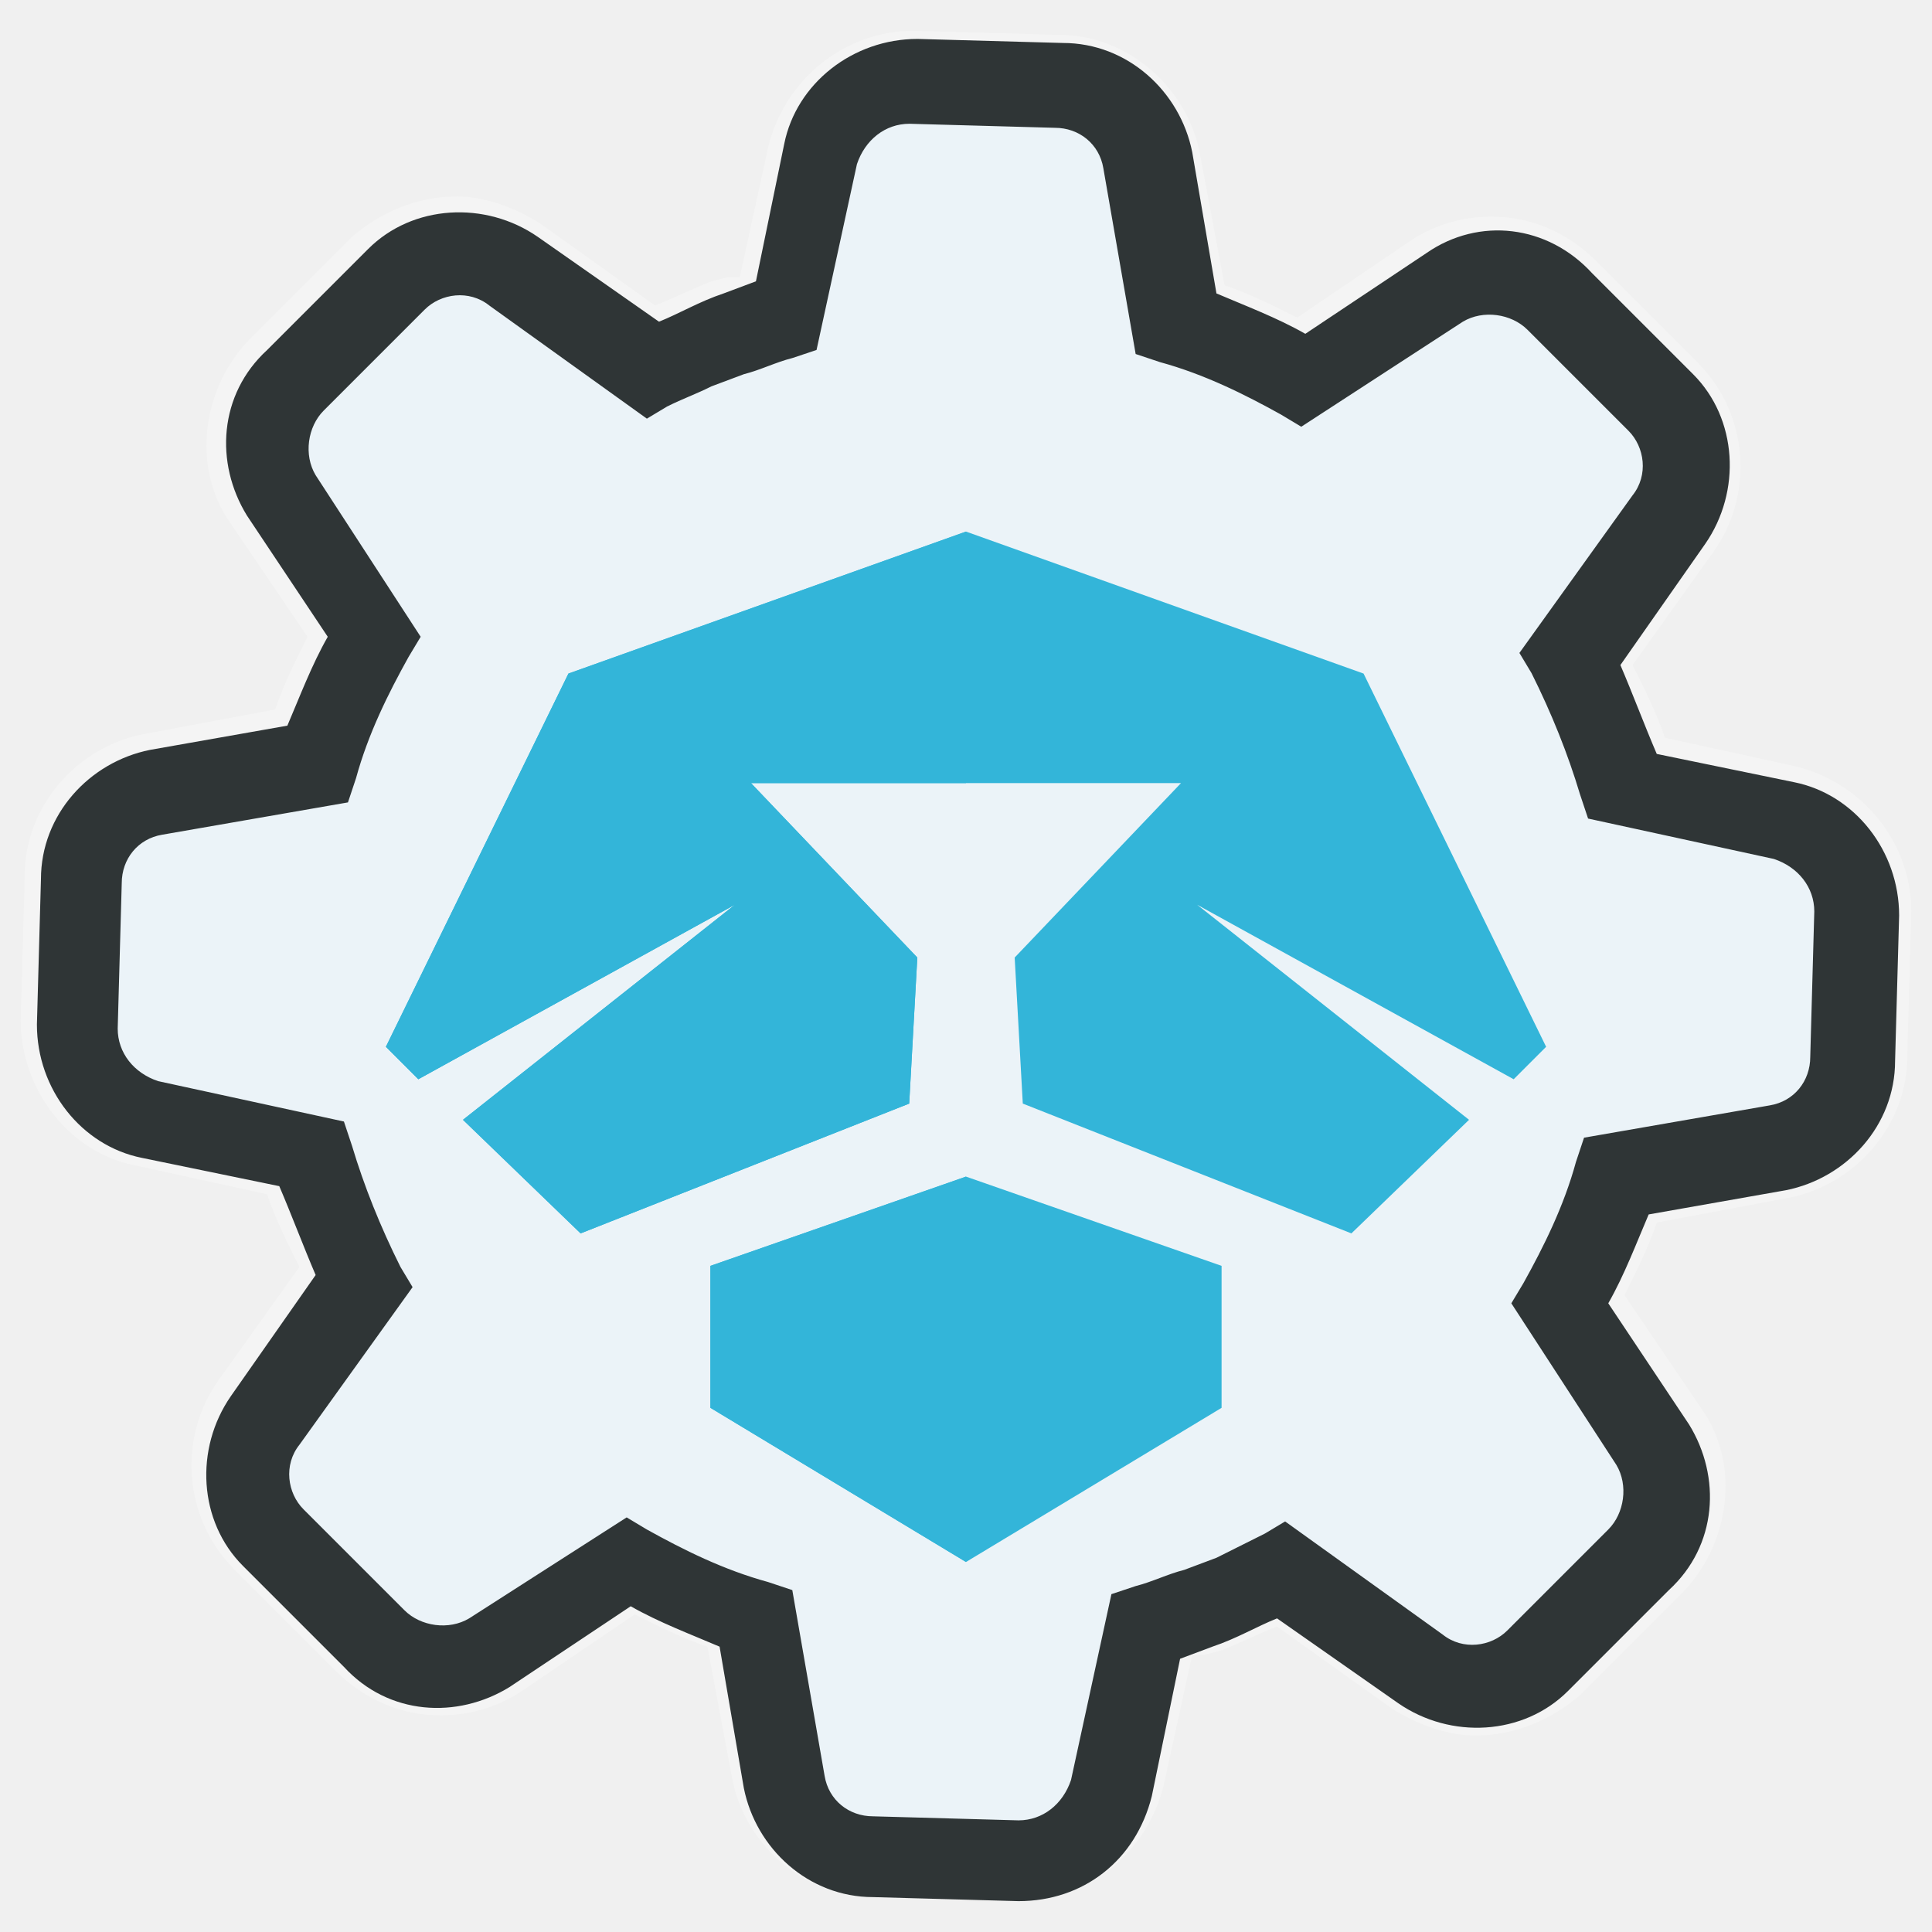
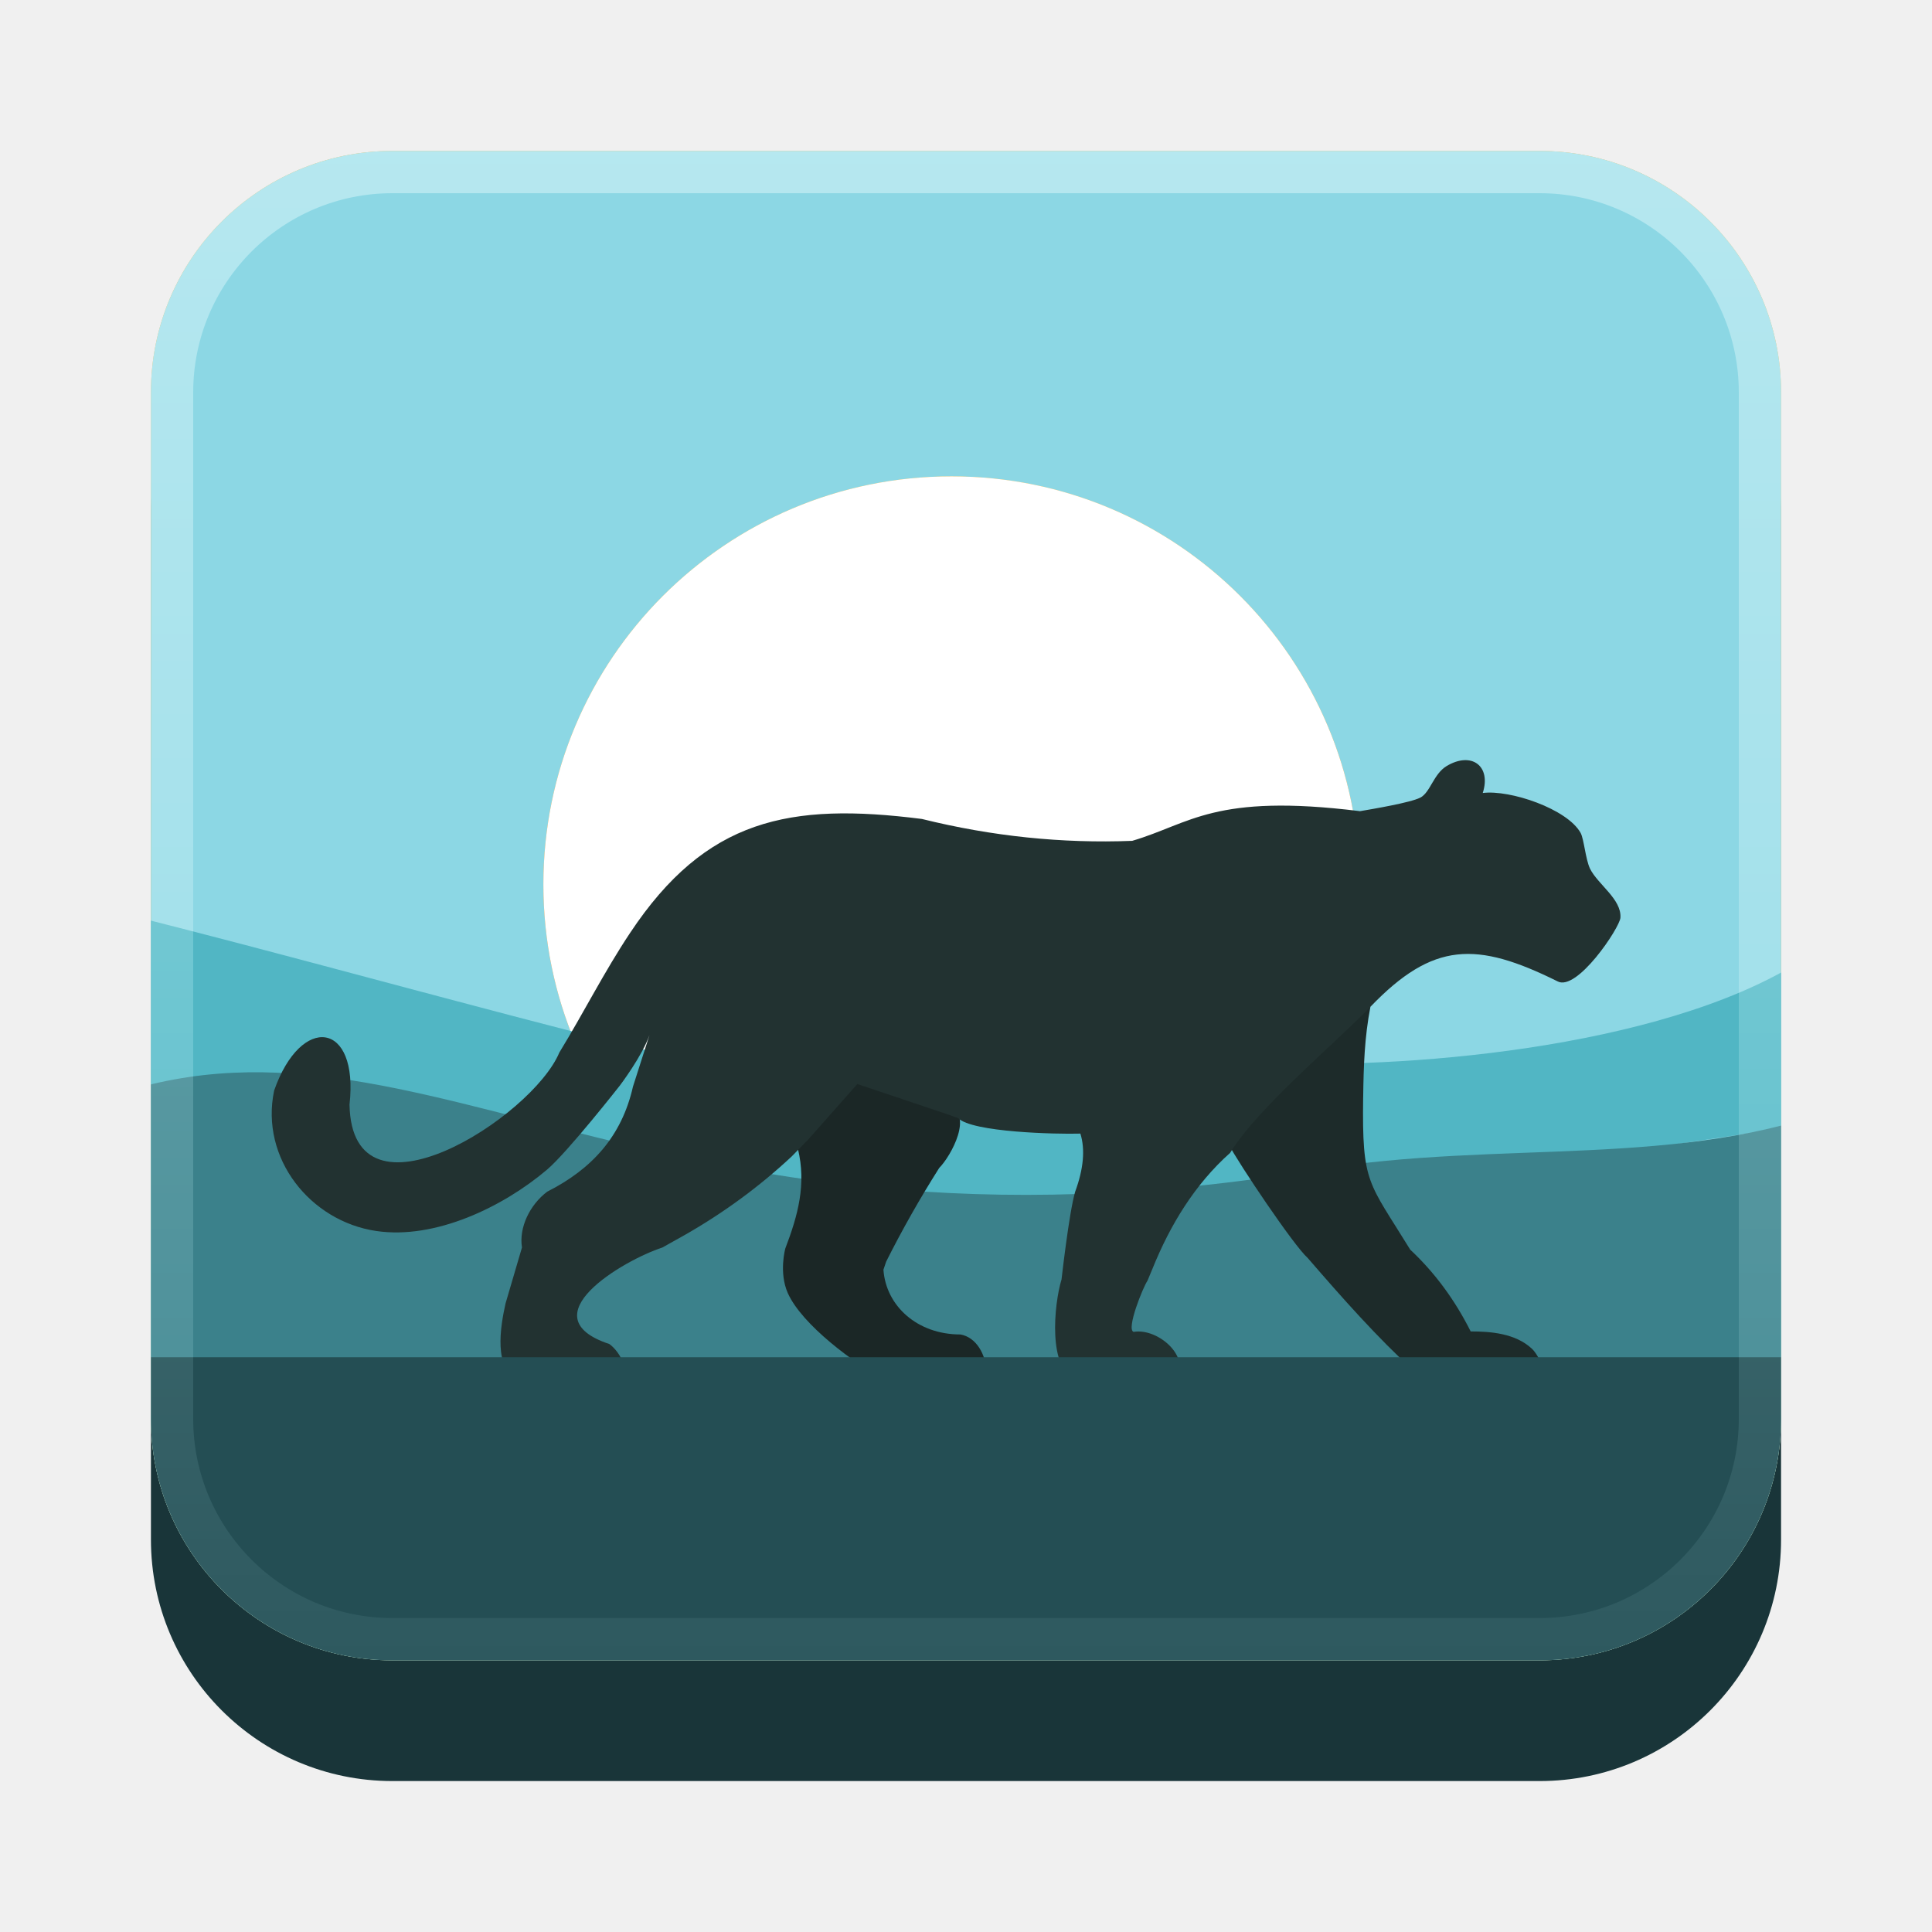
- <svg xmlns="http://www.w3.org/2000/svg" id="Capa_1" data-name="Capa 1" viewBox="0 0 64 64" version="1.1">
-   <defs id="defs1">
-     <style id="style1">.cls-1{fill:#444;}.cls-2{fill:#ff9f00;}.cls-3{fill:#ffd400;}</style>
+ <svg xmlns="http://www.w3.org/2000/svg" fill="none" viewBox="0 0 64 64">
+   <rect x="5" y="9" width="54" height="50" rx="8" fill="#193539" />
+   <rect x="5" y="5" width="54" height="50" rx="8" fill="url(#d)" />
+   <rect x="5" y="5" width="54" height="50" rx="8" fill="#8CD7E4" />
+   <mask id="e" x="5" y="5" width="54" height="50" style="mask-type:alpha" maskUnits="userSpaceOnUse">
+     <rect x="5" y="5" width="54" height="50" rx="8" fill="url(#c)" />
+   </mask>
+   <g mask="url(#e)">
+     <circle cx="31.52" cy="29.3" r="13.52" fill="url(#b)" />
+     <circle cx="31.52" cy="29.3" r="13.52" fill="#fff" />
+     <path d="m31.73 36.59c-3.024 0.648-20.88-4.77-29.43-6.75l-3.78 6.75c7.47 0.36 23.436 1.512 27.54 3.24s25.83-1.26 36.18-2.97c0.81-3.24 1.728-9.018-1.08-6.21-3.51 3.51-12.15 4.59-17.55 4.59s-8.1 0.54-11.88 1.35z" fill="#51B6C4" />
+     <path d="m61.16 36.59c-5.4 2.16-11.477 1.148-17.55 2.16-22.68 3.78-30.429-6.836-41.31-1.89l-3.78 8.37c7.47 0.36 23.436 1.512 27.54 3.24s25.83-1.26 36.18-2.97l0.008-0.032c0.814-3.255 2.587-10.348-1.088-8.878z" fill="#3B818B" />
+     <path d="m45.156 36.356c-0.038 2.871 0.163 2.765 1.56 5.041 0.807 0.754 1.474 1.656 2.002 2.708 0.658 0 1.479 0.062 2.026 0.571 0.23 0.216 0.557 0.879 0.173 1.042h-3.481l-0.542-0.25c-1.3-1.188-2.43-2.474-3.572-3.793-0.464-0.412-2.279-3.115-2.624-3.773l0.137-0.111 0.13-0.432c1.407-1.229 2.708-2.554 3.995-3.903l0.437-0.106c-0.197 1.018-0.226 1.968-0.24 3.001v0.005z" fill="#1D2B2A" />
+     <path d="m31.113 38.689c-0.639 1.008-1.224 2.041-1.757 3.102l-0.091 0.269c0.082 1.191 1.111 2.146 2.55 2.146 0.514 0.086 0.859 0.659 0.859 1.268 0.067 0.365-0.182 0.23-0.413 0.24-0.975 0.038-1.968 0-2.948 0-0.999-0.538-2.746-1.824-3.217-2.881-0.301-0.683-0.082-1.474-0.082-1.474 0.422-1.109 0.701-2.127 0.418-3.303l-0.137-0.153 2.024-2.253c1.037 0.293 2.031 0.682 3.068 0.979 0.905 0.25 0.104 1.686-0.274 2.06z" fill="#1B2726" />
+     <path d="m45.036 26.874c0.447-0.077 1.68-0.283 2.012-0.451 0.331-0.168 0.437-0.783 0.874-1.047 0.826-0.494 1.484 0 1.196 0.893 0.907-0.115 2.799 0.528 3.241 1.32 0.111 0.197 0.163 0.874 0.312 1.186 0.255 0.519 1.047 1.008 1.008 1.623-0.019 0.331-1.445 2.468-2.088 2.108-2.674-1.325-4.115-1.32-6.194 0.845-1.139 1.185-3.738 3.352-4.648 4.84-1.171 1.042-1.988 2.391-2.569 3.831l-0.168 0.403c-0.149 0.216-0.711 1.608-0.461 1.695 0.84-0.139 1.959 0.893 1.359 1.594-1.08 0-2.16 0.01-3.241 0-0.975-0.312-0.754-2.516-0.504-3.332 0 0 0.248-2.212 0.451-2.905 0.279-0.758 0.336-1.402 0.173-1.925-0.802 0.024-3.587-0.043-4.052-0.514l-0.389-0.139-2.948-0.989-1.618 1.829-0.557 0.571c-1.08 1.008-2.276 1.882-3.562 2.612l-0.72 0.403c-1.306 0.427-4.475 2.295-1.757 3.198 0.365 0.259 0.768 1.018 0.24 1.186h-3.241c-0.85-0.336-0.61-1.767-0.437-2.535l0.543-1.849c-0.105-0.666 0.26-1.413 0.835-1.849 1.479-0.749 2.468-1.829 2.842-3.481l0.547-1.709c-0.238 0.693-0.979 1.671-0.979 1.671s-1.724 2.199-2.41 2.785c-1.46 1.24-3.712 2.327-5.665 2.036-2.176-0.321-3.852-2.401-3.38-4.652 0.89-2.544 2.811-2.304 2.497 0.466 0.082 4.23 6.054 0.427 6.952-1.728 0.803-1.311 1.487-2.677 2.343-3.961 2.511-3.779 5.277-4.331 9.665-3.774 2.324 0.576 4.648 0.816 6.967 0.725 1.925-0.565 2.715-1.584 7.538-0.984l-0.005 0.005z" fill="#223231" />
+     <rect x="-1.48" y="44.96" width="66.42" height="15.66" fill="#244E54" />
+   </g>
+   <rect x="5.7" y="5.7" width="52.6" height="48.6" rx="7.3" stroke="url(#a)" stroke-width="1.4" style="mix-blend-mode:soft-light" />
+   <defs>
+     <linearGradient id="d" x1="32" x2="32" y1="5" y2="32" gradientUnits="userSpaceOnUse">
+       <stop stop-color="#FFBB47" offset="0" />
+       <stop stop-color="#FFE98C" offset="1" />
+     </linearGradient>
+     <linearGradient id="c" x1="4.293" x2="62.355" y1="54.994" y2="43.794" gradientUnits="userSpaceOnUse">
+       <stop stop-color="#3C7881" offset="0" />
+       <stop stop-color="#0F4148" offset="1" />
+     </linearGradient>
+     <linearGradient id="b" x1="31.52" x2="31.52" y1="15.78" y2="42.82" gradientUnits="userSpaceOnUse">
+       <stop stop-color="#F2B33E" offset="0" />
+       <stop stop-color="#E27C2A" offset="1" />
+     </linearGradient>
+     <linearGradient id="a" x1="32" x2="32" y1="1" y2="61" gradientUnits="userSpaceOnUse">
+       <stop stop-color="#fff" stop-opacity=".9" offset="0" />
+       <stop stop-color="#fff" stop-opacity=".1" offset="1" />
+     </linearGradient>
  </defs>
-   <g id="g1" transform="matrix(1.338137,0,0,1.338137,-10.82037,-10.82037)">
-     <g id="g299" transform="translate(75.47297,265.8927)">
-       <path class="st10" d="m -27.273,-238.343 c -0.3,-1.1 -0.8,-2.1 -1.3,-3.1 l 2.4,-3.4 c 0.6,-0.9 0.5,-2.1 -0.2,-2.9 l -2.5,-2.5 c -0.8,-0.8 -2,-0.9 -2.9,-0.3 l -3.5,2.3 c -1,-0.6 -2,-1 -3.1,-1.4 l -0.7,-4 c -0.2,-1.1 -1.1,-1.8 -2.2,-1.9 l -3.6,-0.1 c -1.1,0 -2,0.7 -2.3,1.8 l -0.9,4 c -0.4,0.1 -0.9,0.3 -1.3,0.5 v 0 c -0.7,0.3 -1.4,0.6 -2,0.9 l -3.4,-2.4 c -0.9,-0.6 -2.1,-0.5 -2.9,0.2 l -1.3,1.2 -1.3,1.3 c -0.8,0.8 -0.9,2 -0.3,2.9 l 2.3,3.5 c -0.6,1 -1,2 -1.4,3.1 l -4,0.7 c -1.1,0.2 -1.8,1.1 -1.9,2.2 l -0.1,3.6 c 0,1.1 0.7,2 1.8,2.3 l 4,0.9 c 0.3,1.1 0.8,2.1 1.3,3.1 l -2.4,3.4 c -0.6,0.9 -0.5,2.1 0.2,2.9 l 2.6,2.4 c 0.8,0.8 2,0.9 2.9,0.3 l 3.5,-2.3 c 1,0.6 2,1 3.1,1.4 l 0.7,4 c 0.2,1.1 1.1,1.8 2.2,1.9 l 3.6,0.1 c 1.1,0 2,-0.7 2.3,-1.8 l 0.9,-4 c 0.4,-0.1 0.9,-0.3 1.3,-0.5 v 0 c 0.7,-0.3 1.4,-0.6 2,-0.9 l 3.4,2.4 c 0.9,0.6 2.1,0.5 2.9,-0.2 l 1.3,-1.2 1.3,-1.3 c 0.8,-0.8 0.9,-2 0.3,-2.9 l -2.3,-3.5 c 0.6,-1 1,-2 1.4,-3.1 l 4,-0.7 c 1.1,-0.2 1.8,-1.1 1.9,-2.2 l 0.1,-3.6 c 0,-1.1 -0.7,-2 -1.8,-2.3 z" id="path293" style="fill:#ffffff" />
-       <path class="st0" d="m -22.973,-238.843 -3.2,-0.7 c -0.2,-0.6 -0.5,-1.2 -0.8,-1.8 l 2,-2.8 c 1,-1.4 0.9,-3.4 -0.4,-4.7 l -2.5,-2.5 c -0.7,-0.7 -1.6,-1.1 -2.6,-1.1 -0.7,0 -1.4,0.2 -2,0.6 l -2.8,1.9 c -0.6,-0.3 -1.2,-0.6 -1.8,-0.8 l -0.6,-3.2 c -0.3,-1.7 -1.8,-3 -3.5,-3 l -3.6,-0.1 c -1.7,0 -3.2,1.2 -3.6,2.9 l -0.7,3.2 h -0.1 c -0.1,0 -0.1,0 -0.2,0 l -0.4,0.1 c -0.5,0.2 -0.9,0.4 -1.4,0.6 l -2.8,-2 c -0.6,-0.4 -1.4,-0.7 -2.1,-0.7 -1,0 -1.9,0.4 -2.6,1 l -2.5,2.5 c -1.2,1.2 -1.5,3.2 -0.5,4.6 l 1.9,2.8 c -0.3,0.6 -0.6,1.2 -0.8,1.8 l -3.2,0.6 c -1.7,0.3 -3,1.8 -3,3.5 l -0.1,3.6 c 0,1.7 1.2,3.3 2.9,3.6 l 3.2,0.7 c 0.2,0.6 0.5,1.2 0.8,1.8 l -2,2.8 c -1,1.4 -0.9,3.4 0.4,4.7 l 2.5,2.5 c 0.7,0.7 1.6,1.1 2.6,1.1 0.7,0 1.4,-0.2 2,-0.6 l 2.8,-1.9 c 0.6,0.3 1.2,0.6 1.8,0.8 l 0.6,3.2 c 0.3,1.7 1.8,3 3.5,3 l 3.6,0.1 c 1.7,0 3.2,-1.2 3.6,-2.9 l 0.7,-3.2 c 0,0 0,0 0.1,0 0.1,0 0.1,0 0.2,0 l 0.4,-0.1 c 0.5,-0.2 0.9,-0.4 1.4,-0.6 l 2.8,2 c 0.6,0.4 1.4,0.7 2.1,0.7 1,0 1.9,-0.4 2.6,-1 l 2.5,-2.5 c 1.2,-1.2 1.5,-3.2 0.5,-4.6 l -1.9,-2.8 c 0.3,-0.6 0.6,-1.2 0.8,-1.8 l 3.2,-0.6 c 1.7,-0.3 3,-1.8 3,-3.5 l 0.1,-3.6 c 0,-1.7 -1.2,-3.2 -2.9,-3.6 z" id="path294" style="opacity:0.3;fill:#ffffff;enable-background:new" />
-       <path class="st12" d="m -27.273,-238.243 c -0.3,-1.1 -0.8,-2.1 -1.3,-3.1 l 2.4,-3.4 c 0.6,-0.9 0.5,-2.1 -0.2,-2.9 l -2.5,-2.5 c -0.8,-0.8 -2,-0.9 -2.9,-0.3 l -3.5,2.3 c -1,-0.6 -2,-1 -3.1,-1.4 l -0.7,-4 c -0.2,-1.1 -1.1,-1.8 -2.2,-1.9 l -3.6,-0.1 c -1.1,0 -2,0.7 -2.3,1.8 l -0.9,4 c -0.4,0.1 -0.9,0.3 -1.3,0.5 v 0 c -0.7,0.3 -1.4,0.6 -2,0.9 l -3.4,-2.4 c -0.9,-0.6 -2.1,-0.5 -2.9,0.2 l -1.3,1.2 -1.3,1.3 c -0.8,0.8 -0.9,2 -0.3,2.9 l 2.3,3.5 c -0.6,1 -1,2 -1.4,3.1 l -4,0.7 c -1.1,0.2 -1.8,1.1 -1.9,2.2 l -0.1,3.6 c 0,1.1 0.7,2 1.8,2.3 l 4,0.9 c 0.3,1.1 0.8,2.1 1.3,3.1 l -2.4,3.4 c -0.6,0.9 -0.5,2.1 0.2,2.9 l 2.5,2.5 c 0.8,0.8 2,0.9 2.9,0.3 l 3.5,-2.3 c 1,0.6 2,1 3.1,1.4 l 0.7,4 c 0.2,1.1 1.1,1.8 2.2,1.9 l 3.6,0.1 c 1.1,0 2,-0.7 2.3,-1.8 l 0.9,-4 c 0.4,-0.1 0.9,-0.3 1.3,-0.5 v 0 c 0.7,-0.3 1.4,-0.6 2,-0.9 l 3.4,2.4 c 0.9,0.6 2.1,0.5 2.9,-0.2 l 1.3,-1.2 1.3,-1.3 c 0.8,-0.8 0.9,-2 0.3,-2.9 l -2.3,-3.5 c 0.6,-1 1,-2 1.4,-3.1 l 4,-0.7 c 1.1,-0.2 1.8,-1.1 1.9,-2.2 l 0.1,-3.6 c 0,-1.1 -0.7,-2 -1.8,-2.3 z" id="path295" style="opacity:0.3;fill:#bbd8e8;enable-background:new" />
-       <g id="g297" transform="translate(390.227,-172.1427)">
-         <path class="st2" d="m -432.4,-39.2 v 0 l -3.6,-0.1 c -1.3,0 -2.3,-0.9 -2.6,-2.2 l -0.7,-3.8 c -0.9,-0.3 -1.9,-0.8 -2.8,-1.2 l -3.3,2.2 c -1.1,0.7 -2.5,0.5 -3.4,-0.4 l -2.5,-2.5 c -0.9,-0.9 -1,-2.3 -0.3,-3.4 l 2.3,-3.3 c -0.5,-0.9 -0.8,-1.8 -1.1,-2.8 l -3.8,-0.8 c -1.2,-0.3 -2.1,-1.4 -2.1,-2.6 l 0.1,-3.6 c 0,-1.3 0.9,-2.3 2.2,-2.6 l 3.8,-0.7 c 0.3,-0.9 0.8,-1.9 1.2,-2.8 l -2.2,-3.3 c -0.7,-1.1 -0.5,-2.5 0.4,-3.4 l 2.5,-2.5 c 0.9,-0.9 2.3,-1 3.4,-0.3 l 3.3,2.3 c 0.6,-0.3 1.2,-0.6 1.8,-0.8 l 0.4,-0.1 v 0 c 0.2,-0.1 0.5,-0.2 0.7,-0.3 l 0.8,-3.8 c 0.3,-1.2 1.4,-2.1 2.7,-2.1 l 3.6,0.1 c 1.3,0 2.3,0.9 2.6,2.2 l 0.7,3.8 c 0.9,0.3 1.9,0.8 2.8,1.2 l 3.3,-2.2 c 1.1,-0.7 2.5,-0.5 3.4,0.4 l 2.5,2.5 c 0.9,0.9 1,2.3 0.3,3.4 l -2.3,3.3 c 0.5,0.9 0.8,1.8 1.1,2.8 l 3.8,0.8 c 1.2,0.3 2.1,1.4 2.1,2.6 l -0.1,3.6 c 0,1.3 -0.9,2.3 -2.2,2.6 l -3.8,0.7 c -0.3,0.9 -0.8,1.9 -1.2,2.8 l 2.2,3.5 c 0.7,1.1 0.5,2.5 -0.4,3.4 l -2.5,2.5 c -0.9,0.9 -2.3,1 -3.4,0.3 l -3.3,-2.3 c -0.6,0.3 -1.2,0.6 -1.8,0.8 l -0.4,0.1 v 0 c -0.2,0.1 -0.5,0.2 -0.7,0.3 l -0.8,3.8 c -0.3,1.1 -1.4,1.9 -2.7,1.9 z m -9.6,-8.2 0.2,0.1 c 1,0.5 2,1 3.1,1.4 l 0.2,0.1 0.8,4.2 c 0.2,0.9 0.9,1.5 1.8,1.5 l 3.6,0.1 c 0.9,0 1.7,-0.6 1.9,-1.5 l 0.9,-4.2 0.2,-0.1 c 0.4,-0.1 0.8,-0.3 1.3,-0.4 l 0.4,-0.1 v 0 c 0.6,-0.2 1.1,-0.5 1.6,-0.7 l 0.2,-0.1 3.6,2.6 c 0.7,0.5 1.8,0.4 2.4,-0.2 l 2.5,-2.5 c 0.6,-0.6 0.8,-1.6 0.3,-2.4 l -2.4,-3.7 0.1,-0.2 c 0.5,-1 1,-2 1.4,-3.1 l 0.1,-0.2 4.2,-0.8 c 0.9,-0.2 1.5,-0.9 1.5,-1.8 l 0.1,-3.6 c 0,-0.9 -0.6,-1.7 -1.5,-1.9 l -4.2,-0.9 -0.1,-0.2 c -0.3,-1.1 -0.8,-2.1 -1.3,-3.1 l -0.1,-0.2 2.6,-3.6 c 0.5,-0.7 0.4,-1.8 -0.2,-2.4 l -2.5,-2.5 c -0.6,-0.6 -1.6,-0.8 -2.4,-0.3 l -3.7,2.4 -0.2,-0.1 c -1,-0.5 -2,-1 -3.1,-1.4 l -0.2,-0.1 -0.8,-4.2 c -0.2,-0.9 -0.9,-1.5 -1.8,-1.5 l -3.6,-0.1 c -0.9,0 -1.7,0.6 -1.9,1.5 l -0.9,4.2 -0.2,0.1 c -0.4,0.1 -0.8,0.3 -1.3,0.4 l -0.4,0.1 v 0 c -0.6,0.2 -1.1,0.5 -1.6,0.8 l -0.2,0.1 -3.6,-2.6 c -0.7,-0.5 -1.8,-0.4 -2.4,0.2 l -2.5,2.5 c -0.6,0.6 -0.8,1.6 -0.3,2.4 l 2.4,3.7 -0.1,0.2 c -0.5,1 -1,2 -1.4,3.1 l -0.1,0.2 -4.2,0.8 c -0.9,0.2 -1.5,0.9 -1.5,1.8 l -0.1,3.6 c 0,0.9 0.6,1.7 1.5,1.9 l 4.2,0.9 0.1,0.2 c 0.3,1.1 0.8,2.1 1.3,3.1 l 0.1,0.2 -2.6,3.6 c -0.5,0.7 -0.4,1.8 0.2,2.4 l 2.5,2.5 c 0.6,0.6 1.6,0.8 2.4,0.3 z" id="path296" style="fill:#2f3536" />
-         <path class="st2" d="m -432.4,-38.6 v 0 l -3.6,-0.1 c -1.6,0 -2.9,-1.2 -3.2,-2.7 l -0.6,-3.5 c -0.7,-0.3 -1.5,-0.6 -2.2,-1 l -3,2 c -1.3,0.8 -3,0.7 -4.1,-0.5 l -2.5,-2.5 c -1.1,-1.1 -1.2,-2.9 -0.3,-4.2 l 2.1,-3 c -0.3,-0.7 -0.6,-1.5 -0.9,-2.2 l -3.4,-0.7 c -1.5,-0.3 -2.6,-1.7 -2.6,-3.3 l 0.1,-3.6 c 0,-1.6 1.2,-2.9 2.7,-3.2 l 3.4,-0.6 c 0.3,-0.7 0.6,-1.5 1,-2.2 l -2,-3 c -0.8,-1.3 -0.7,-3 0.5,-4.1 l 2.5,-2.5 c 1.1,-1.1 2.9,-1.2 4.2,-0.3 l 3,2.1 c 0.5,-0.2 1,-0.5 1.6,-0.7 l 0.8,-0.3 0.7,-3.4 c 0.3,-1.5 1.7,-2.6 3.3,-2.6 l 3.6,0.1 c 1.6,0 2.9,1.2 3.2,2.7 l 0.6,3.5 c 0.7,0.3 1.5,0.6 2.2,1 l 3,-2 c 1.3,-0.9 3,-0.7 4.1,0.5 l 2.5,2.5 c 1.1,1.1 1.2,2.9 0.3,4.2 l -2.1,3 c 0.3,0.7 0.6,1.5 0.9,2.2 l 3.4,0.7 c 1.5,0.3 2.6,1.7 2.6,3.3 l -0.1,3.6 c 0,1.6 -1.2,2.9 -2.7,3.2 l -3.4,0.6 c -0.3,0.7 -0.6,1.5 -1,2.2 l 2,3 c 0.8,1.3 0.7,3 -0.5,4.1 l -2.5,2.5 c -1.1,1.1 -2.9,1.2 -4.2,0.3 l -3,-2.1 c -0.5,0.2 -1,0.5 -1.6,0.7 l -0.8,0.3 -0.7,3.4 c -0.4,1.6 -1.7,2.6 -3.3,2.6 z m 0,-0.7 v 0.2 z m -9.7,-8.8 0.5,0.3 c 0.9,0.5 1.9,1 3,1.3 l 0.6,0.2 0.8,4.6 c 0.1,0.6 0.6,1 1.2,1 l 3.6,0.1 c 0.6,0 1.1,-0.4 1.3,-1 l 1,-4.6 0.6,-0.2 c 0.4,-0.1 0.8,-0.3 1.2,-0.4 l 0.8,-0.3 c 0.4,-0.2 0.8,-0.4 1.2,-0.6 l 0.5,-0.3 3.9,2.8 c 0.5,0.4 1.2,0.3 1.6,-0.1 l 2.5,-2.5 c 0.4,-0.4 0.5,-1.1 0.2,-1.6 l -2.6,-4 0.3,-0.5 c 0.5,-0.9 1,-1.9 1.3,-3 l 0.2,-0.6 4.6,-0.8 c 0.6,-0.1 1,-0.6 1,-1.2 l 0.1,-3.6 c 0,-0.6 -0.4,-1.1 -1,-1.3 l -4.6,-1 -0.2,-0.6 c -0.3,-1 -0.7,-2 -1.2,-3 l -0.3,-0.5 2.8,-3.9 c 0.4,-0.5 0.3,-1.2 -0.1,-1.6 l -2.5,-2.5 c -0.4,-0.4 -1.1,-0.5 -1.6,-0.2 l -4,2.6 -0.5,-0.3 c -0.9,-0.5 -1.9,-1 -3,-1.3 l -0.6,-0.2 -0.8,-4.6 c -0.1,-0.6 -0.6,-1 -1.2,-1 l -3.6,-0.1 c -0.6,0 -1.1,0.4 -1.3,1 l -1,4.6 -0.6,0.2 c -0.4,0.1 -0.8,0.3 -1.2,0.4 l -0.8,0.3 c -0.4,0.2 -0.7,0.3 -1.1,0.5 l -0.5,0.3 -3.9,-2.8 c -0.5,-0.4 -1.2,-0.3 -1.6,0.1 l -2.5,2.5 c -0.4,0.4 -0.5,1.1 -0.2,1.6 l 2.6,4 -0.3,0.5 c -0.5,0.9 -1,1.9 -1.3,3 l -0.2,0.6 -4.6,0.8 c -0.6,0.1 -1,0.6 -1,1.2 l -0.1,3.6 c 0,0.6 0.4,1.1 1,1.3 l 4.6,1 0.2,0.6 c 0.3,1 0.7,2 1.2,3 l 0.3,0.5 -2.8,3.9 c -0.4,0.5 -0.3,1.2 0.1,1.6 l 2.5,2.5 c 0.4,0.4 1.1,0.5 1.6,0.2 z" id="path297" style="fill:#2f3536" />
-       </g>
-     </g>
-     <g id="g4" transform="matrix(1.00427,0,0,1.00427,-0.13665,1.86335)" style="fill:#33b5d9;fill-opacity:1">
-       <polygon class="cls-2" points="25.7,40.9 32,44.7 38.3,40.9 38.3,37.4 32,35.2 25.7,37.4 " id="polygon1" style="fill:#33b5d9;fill-opacity:1" />
-       <polygon class="cls-2" points="30.8,29.8 26.7,25.5 37.3,25.5 33.2,29.8 33.4,33.4 41.5,36.6 44.4,33.8 37.7,28.5 45.5,32.8 46.3,32 41.8,22.8 32,19.3 22.2,22.8 17.7,32 18.5,32.8 26.3,28.5 19.6,33.8 22.5,36.6 30.6,33.4 " id="polygon2" style="fill:#33b5d9;fill-opacity:1" />
-       <polygon class="cls-3" points="25.7,37.4 25.7,40.9 32,44.7 32,35.2 " id="polygon3" style="fill:#33b5d9;fill-opacity:1" />
-       <polygon class="cls-3" points="32,25.5 32,19.3 22.2,22.8 17.7,32 18.5,32.8 26.3,28.5 19.6,33.8 22.5,36.6 30.6,33.4 30.8,29.8 26.7,25.5 " id="polygon4" style="fill:#33b5d9;fill-opacity:1" />
-     </g>
-   </g>
</svg>
